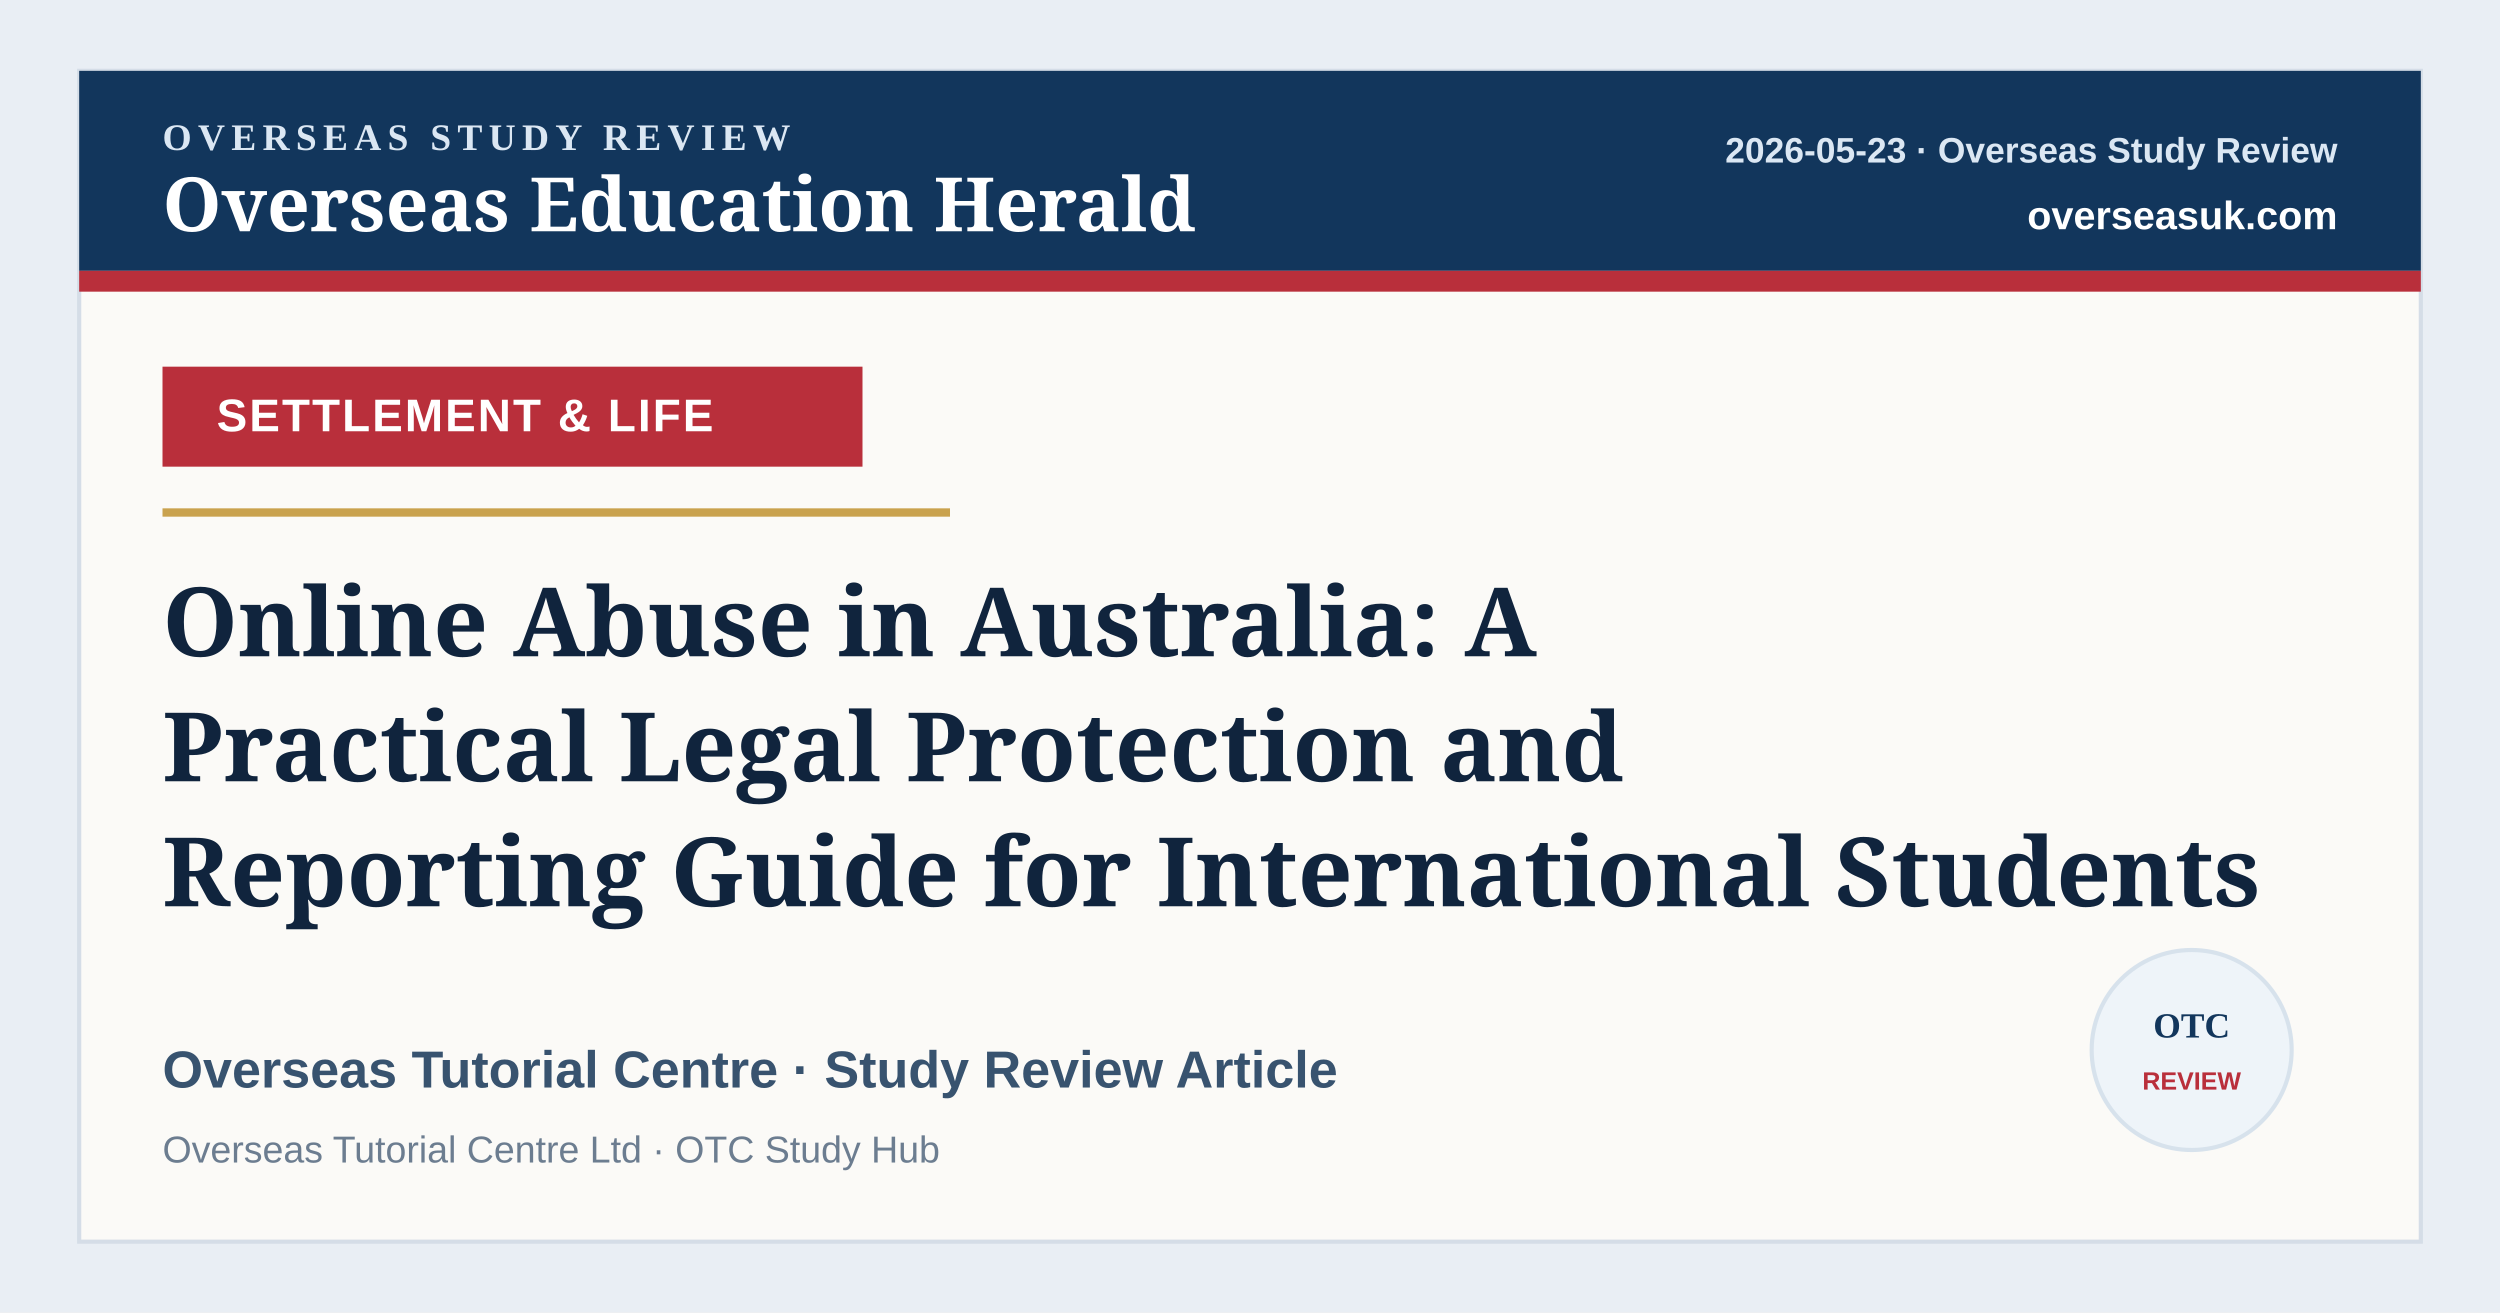
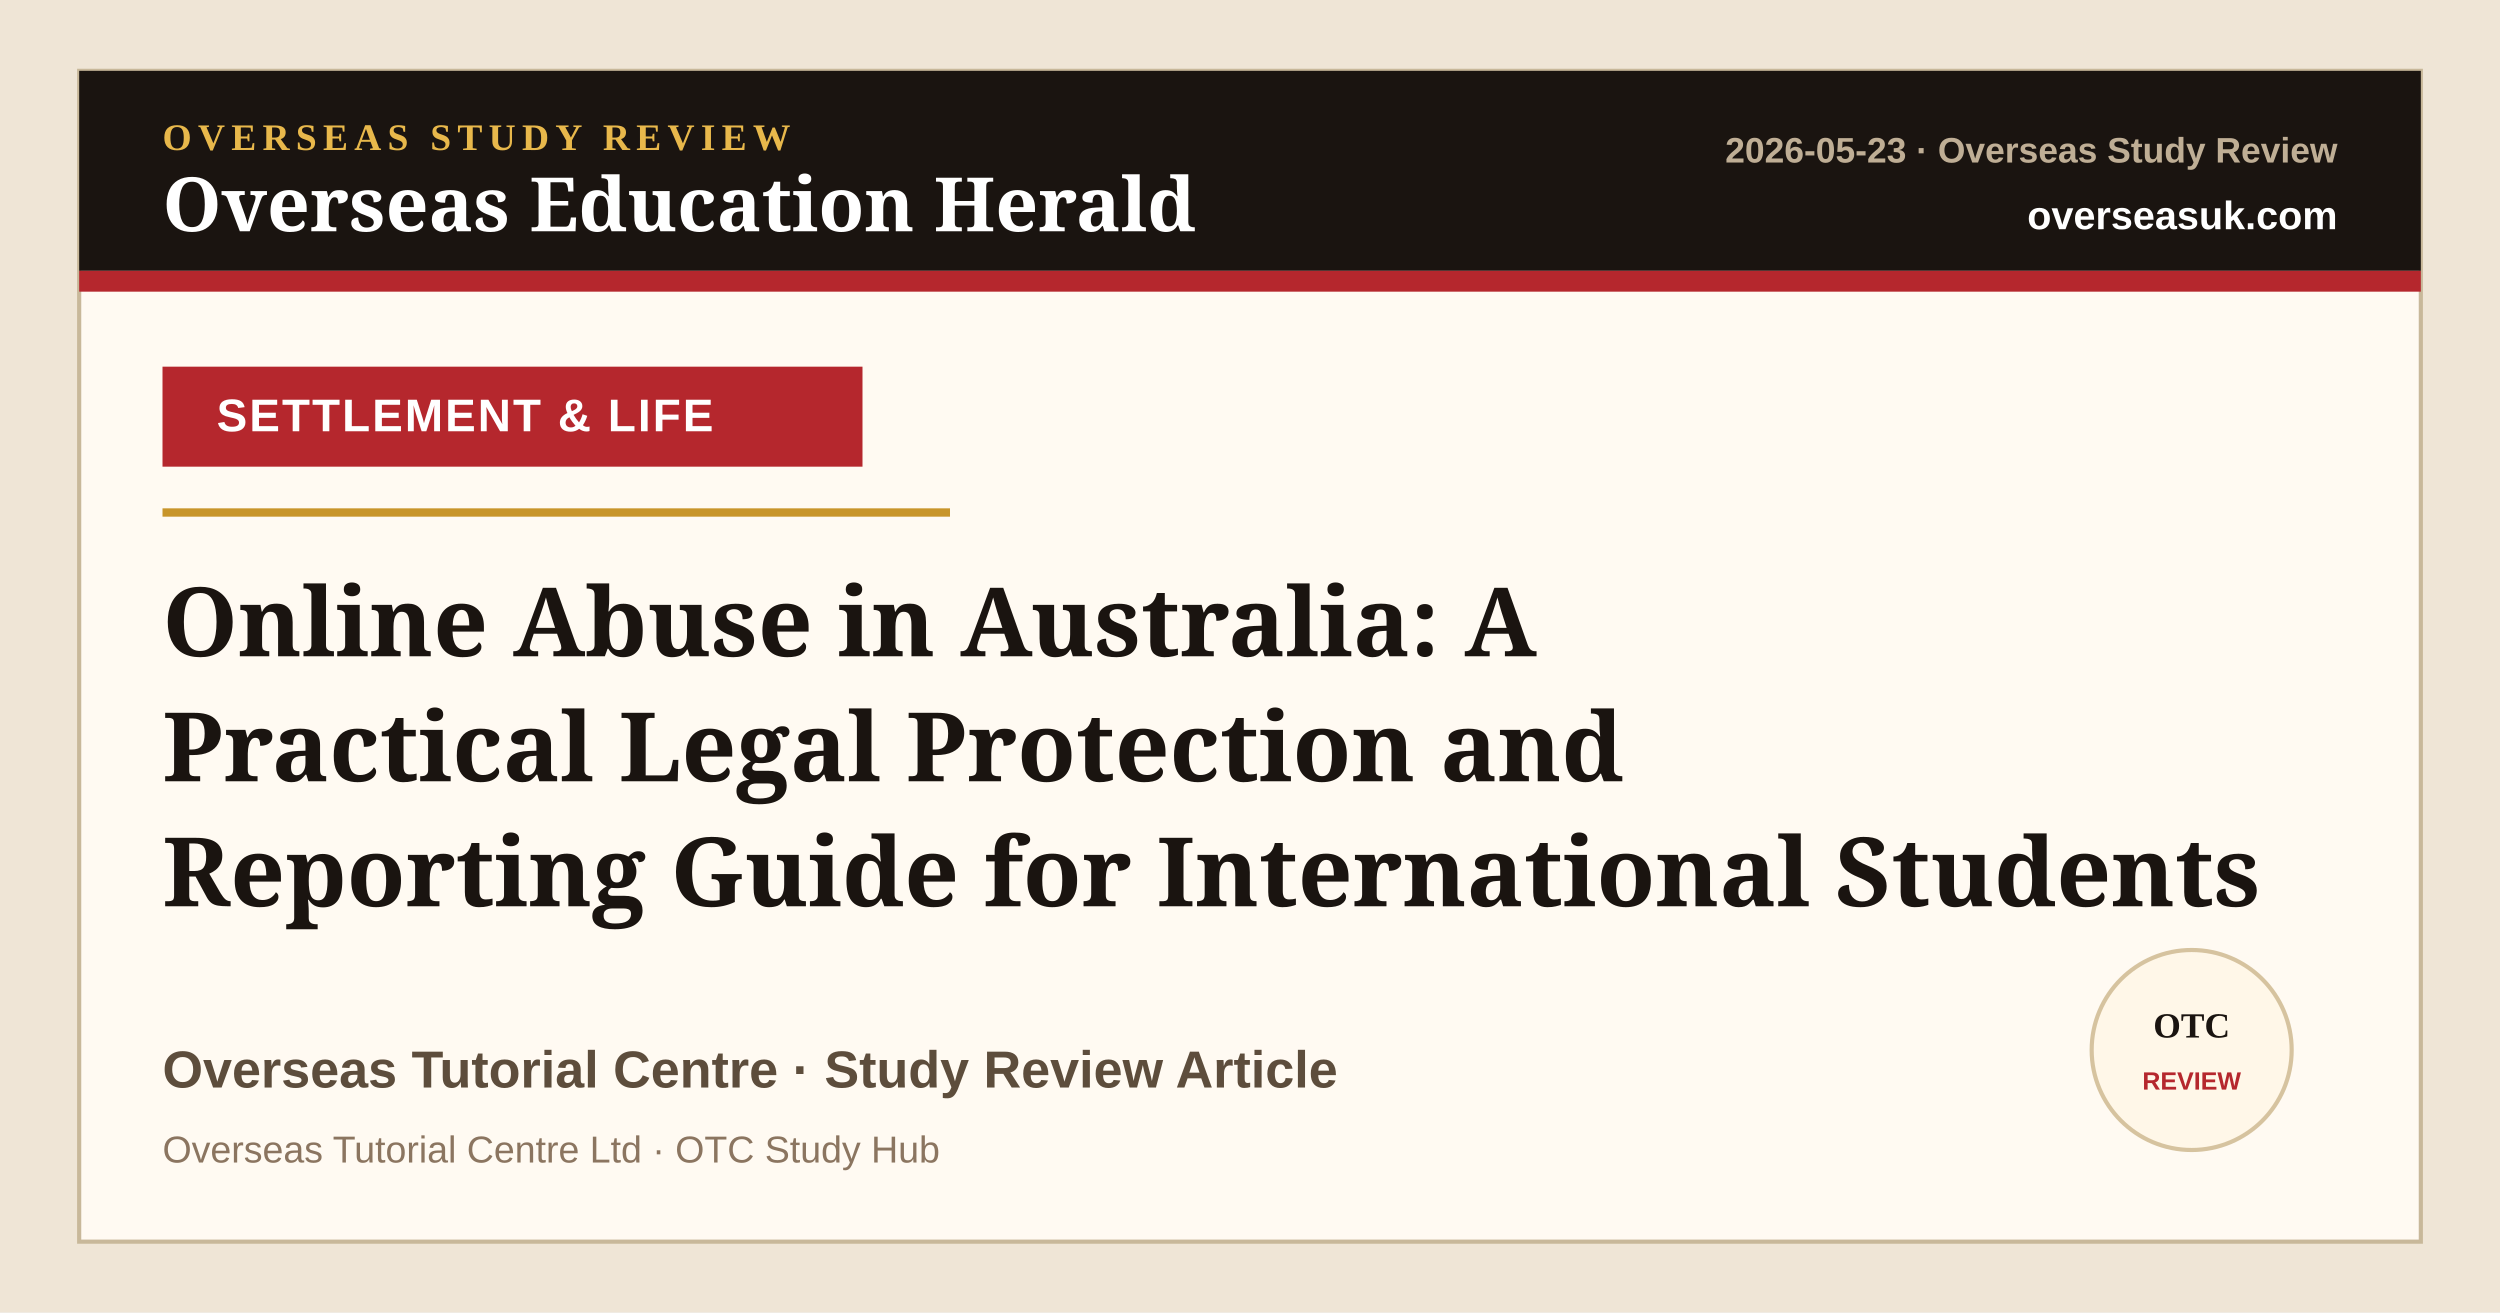
<svg xmlns="http://www.w3.org/2000/svg" width="1200" height="630" viewBox="0 0 1200 630">
-   <rect width="1200" height="630" fill="#e9eef4" />
-   <rect x="38" y="34" width="1124" height="562" fill="#fbfaf7" stroke="#d5dde7" stroke-width="2" />
-   <rect x="38" y="34" width="1124" height="96" fill="#12365c" />
-   <rect x="38" y="130" width="1124" height="10" fill="#b92f3b" />
-   <text x="78" y="72" fill="#dbe7f3" font-family="Georgia, 'Times New Roman', serif" font-size="18" font-weight="700" letter-spacing="3">OVERSEAS STUDY REVIEW</text>
+   <rect width="1200" height="630" fill="#efe5d6" />
+   <rect x="38" y="34" width="1124" height="562" fill="#fffaf2" stroke="#c8b89a" stroke-width="2" />
+   <rect x="38" y="34" width="1124" height="96" fill="#1a1410" />
+   <rect x="38" y="130" width="1124" height="10" fill="#b5272d" />
+   <text x="78" y="72" fill="#e8b84b" font-family="Georgia, 'Times New Roman', serif" font-size="18" font-weight="700" letter-spacing="3">OVERSEAS STUDY REVIEW</text>
  <text x="78" y="111" fill="#ffffff" font-family="'Noto Serif TC', 'Songti TC', Georgia, serif" font-size="36" font-weight="900">Overseas Education Herald</text>
-   <text x="1122" y="78" text-anchor="end" fill="#dbe7f3" font-family="'Noto Sans TC', Arial, sans-serif" font-size="17" font-weight="700">2026-05-23 · Overseas Study Review</text>
+   <text x="1122" y="78" text-anchor="end" fill="#bfae95" font-family="'Noto Sans TC', Arial, sans-serif" font-size="17" font-weight="700">2026-05-23 · Overseas Study Review</text>
  <text x="1122" y="110" text-anchor="end" fill="#ffffff" font-family="'Noto Sans TC', Arial, sans-serif" font-size="19" font-weight="800">overseasuk.com</text>
-   <rect x="78" y="176" width="336" height="48" fill="#b92f3b" />
+   <rect x="78" y="176" width="336" height="48" fill="#b5272d" />
  <text x="104" y="207" fill="#ffffff" font-family="'Noto Sans TC', Arial, sans-serif" font-size="22" font-weight="900" letter-spacing="1">SETTLEMENT &amp; LIFE</text>
-   <line x1="78" y1="246" x2="456" y2="246" stroke="#c9a24e" stroke-width="4" />
-   <text x="78" y="315" fill="#10243d" font-family="'Noto Serif TC', 'Songti TC', Georgia, serif" font-size="46" font-weight="900">Online Abuse in Australia: A</text>
-   <text x="78" y="375" fill="#10243d" font-family="'Noto Serif TC', 'Songti TC', Georgia, serif" font-size="46" font-weight="900">Practical Legal Protection and</text>
-   <text x="78" y="435" fill="#10243d" font-family="'Noto Serif TC', 'Songti TC', Georgia, serif" font-size="46" font-weight="900">Reporting Guide for International Students</text>
-   <text x="78" y="522" fill="#38536f" font-family="'Noto Sans TC', Arial, sans-serif" font-size="25" font-weight="900">Overseas Tutorial Centre · Study Review Article</text>
-   <text x="78" y="558" fill="#6c7d90" font-family="'Noto Sans TC', Arial, sans-serif" font-size="18">Overseas Tutorial Centre Ltd · OTC Study Hub</text>
-   <circle cx="1052" cy="504" r="48" fill="#eef4f9" stroke="#d7e2ec" stroke-width="2" />
-   <text x="1052" y="498" text-anchor="middle" fill="#12365c" font-family="Georgia, 'Times New Roman', serif" font-size="17" font-weight="800">OTC</text>
-   <text x="1052" y="523" text-anchor="middle" fill="#b92f3b" font-family="'Noto Sans TC', Arial, sans-serif" font-size="12" font-weight="900">REVIEW</text>
+   <line x1="78" y1="246" x2="456" y2="246" stroke="#c8952a" stroke-width="4" />
+   <text x="78" y="315" fill="#1a1410" font-family="'Noto Serif TC', 'Songti TC', Georgia, serif" font-size="46" font-weight="900">Online Abuse in Australia: A</text>
+   <text x="78" y="375" fill="#1a1410" font-family="'Noto Serif TC', 'Songti TC', Georgia, serif" font-size="46" font-weight="900">Practical Legal Protection and</text>
+   <text x="78" y="435" fill="#1a1410" font-family="'Noto Serif TC', 'Songti TC', Georgia, serif" font-size="46" font-weight="900">Reporting Guide for International Students</text>
+   <text x="78" y="522" fill="#5d4d3c" font-family="'Noto Sans TC', Arial, sans-serif" font-size="25" font-weight="900">Overseas Tutorial Centre · Study Review Article</text>
+   <text x="78" y="558" fill="#8b7560" font-family="'Noto Sans TC', Arial, sans-serif" font-size="18">Overseas Tutorial Centre Ltd · OTC Study Hub</text>
+   <circle cx="1052" cy="504" r="48" fill="#fff7e8" stroke="#d6c39f" stroke-width="2" />
+   <text x="1052" y="498" text-anchor="middle" fill="#1a1410" font-family="Georgia, 'Times New Roman', serif" font-size="17" font-weight="800">OTC</text>
+   <text x="1052" y="523" text-anchor="middle" fill="#b5272d" font-family="'Noto Sans TC', Arial, sans-serif" font-size="12" font-weight="900">REVIEW</text>
</svg>
